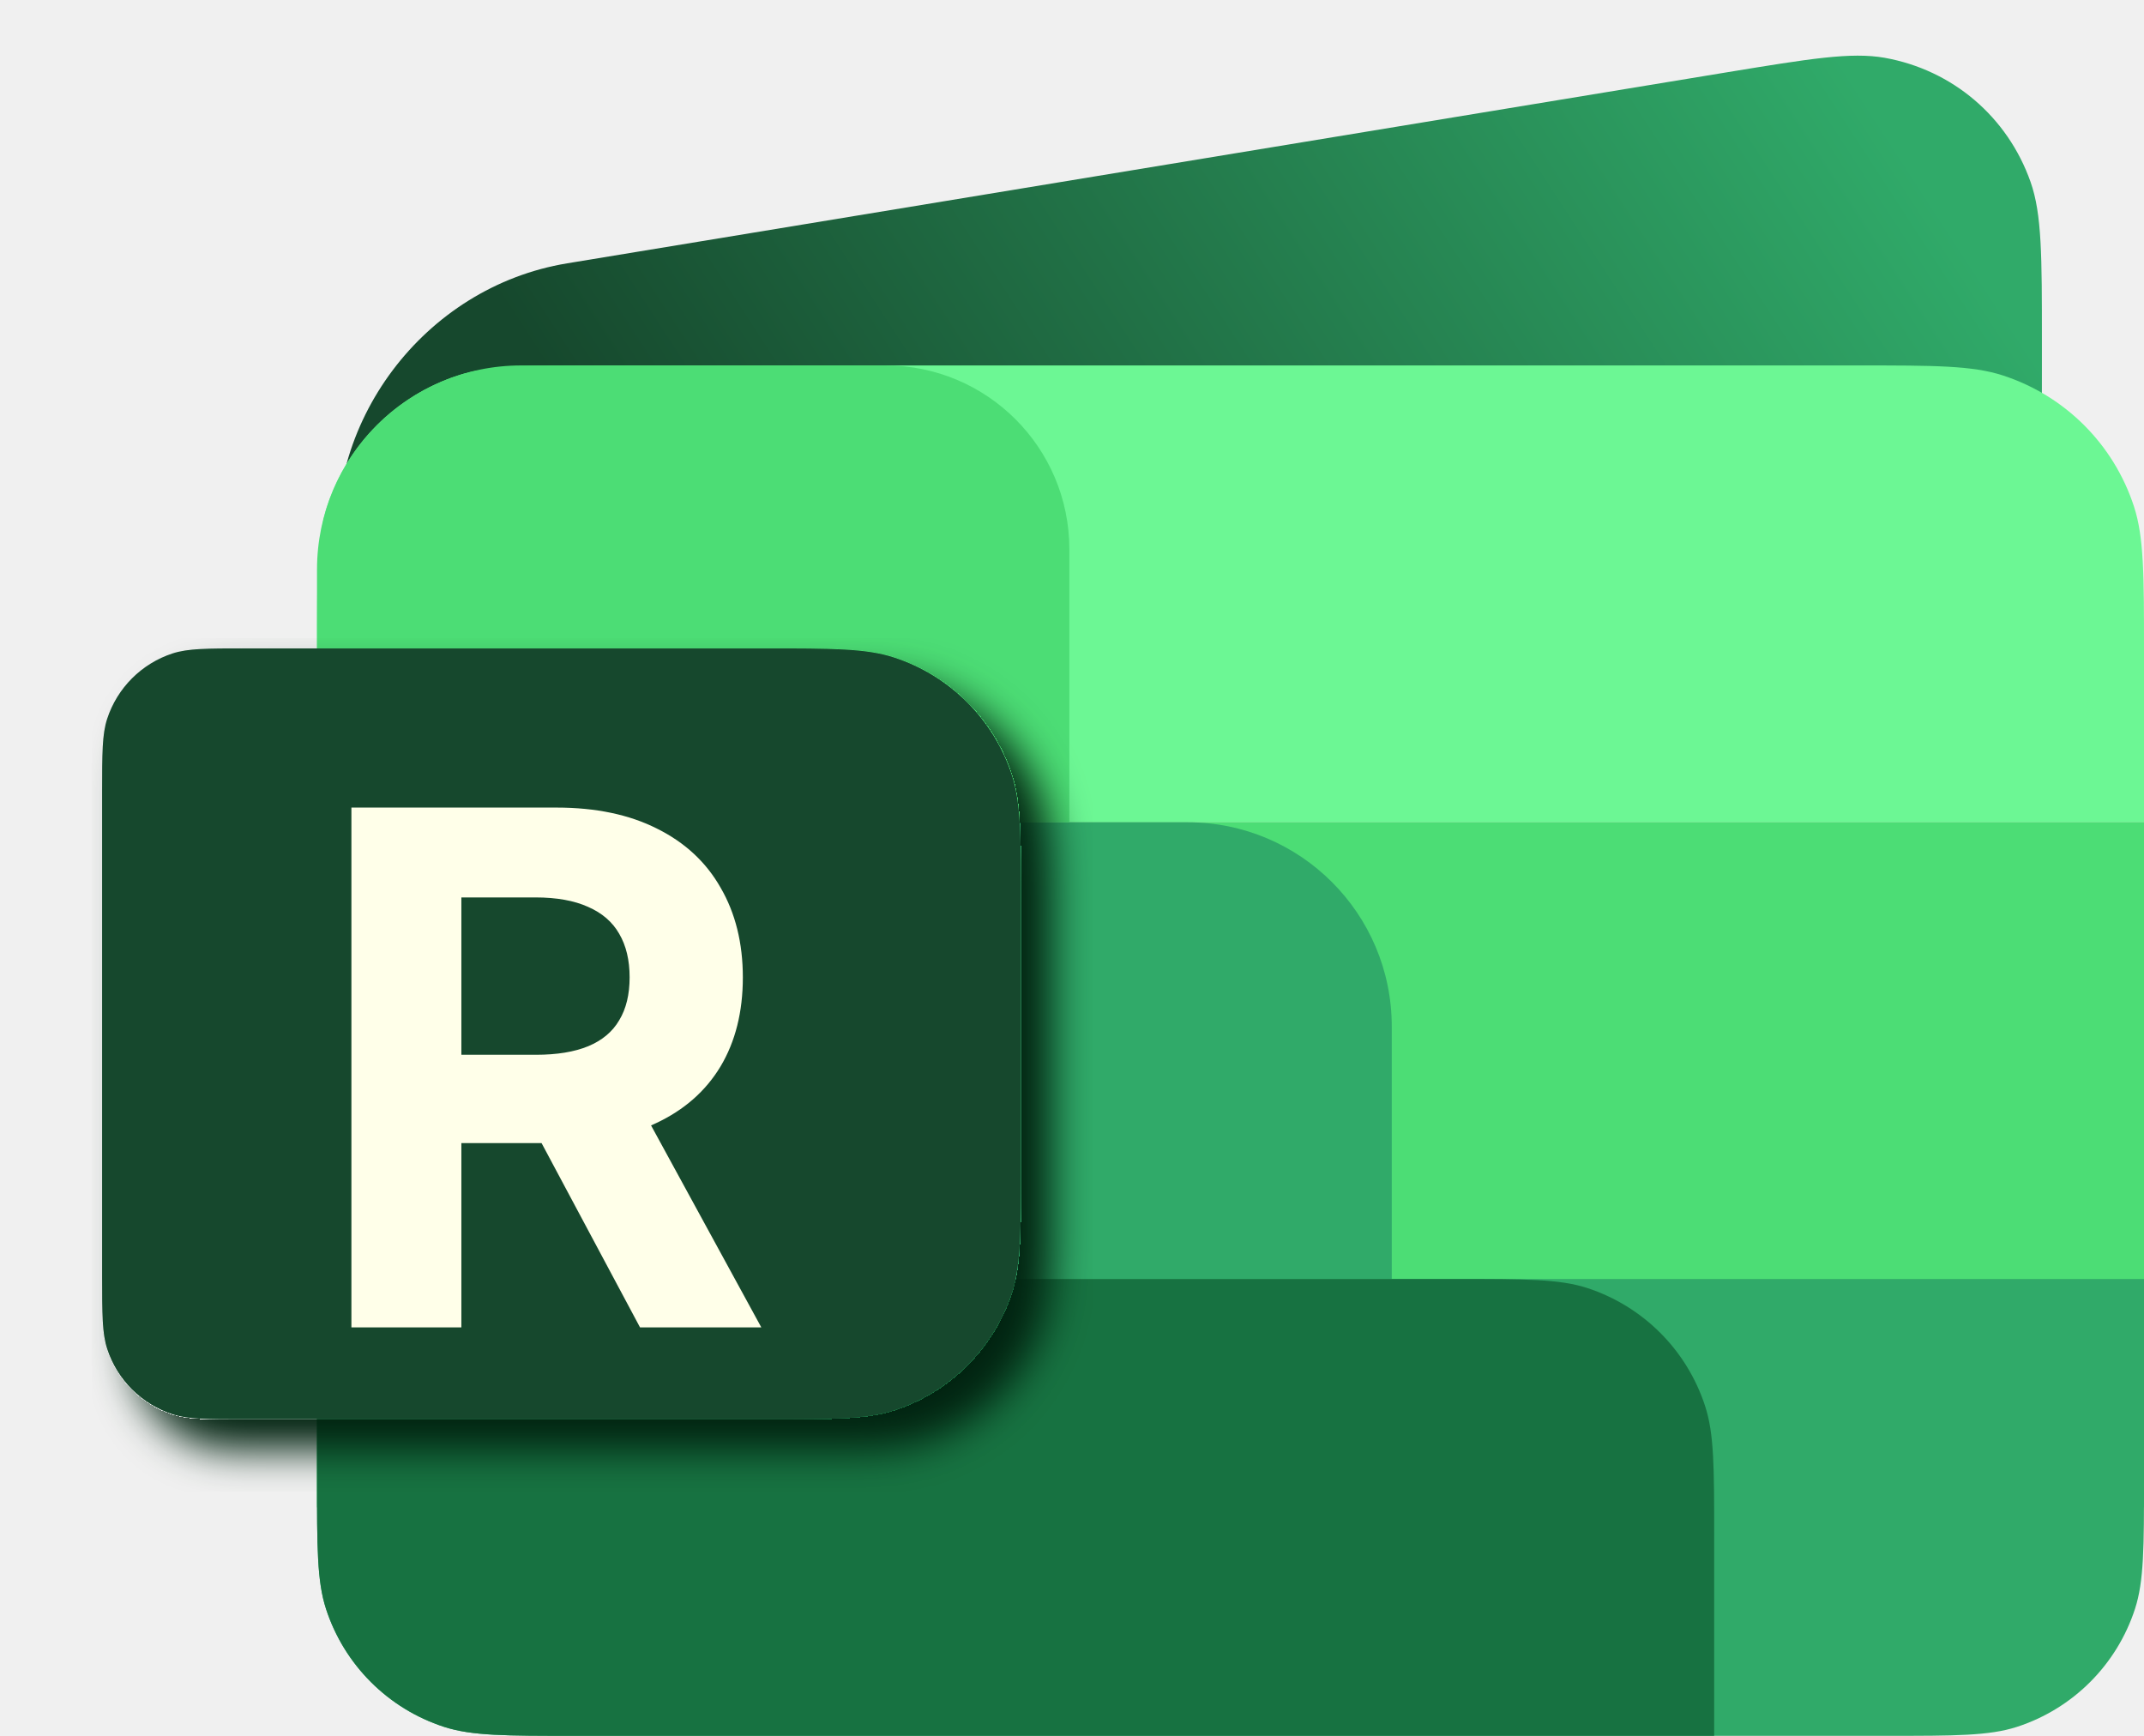
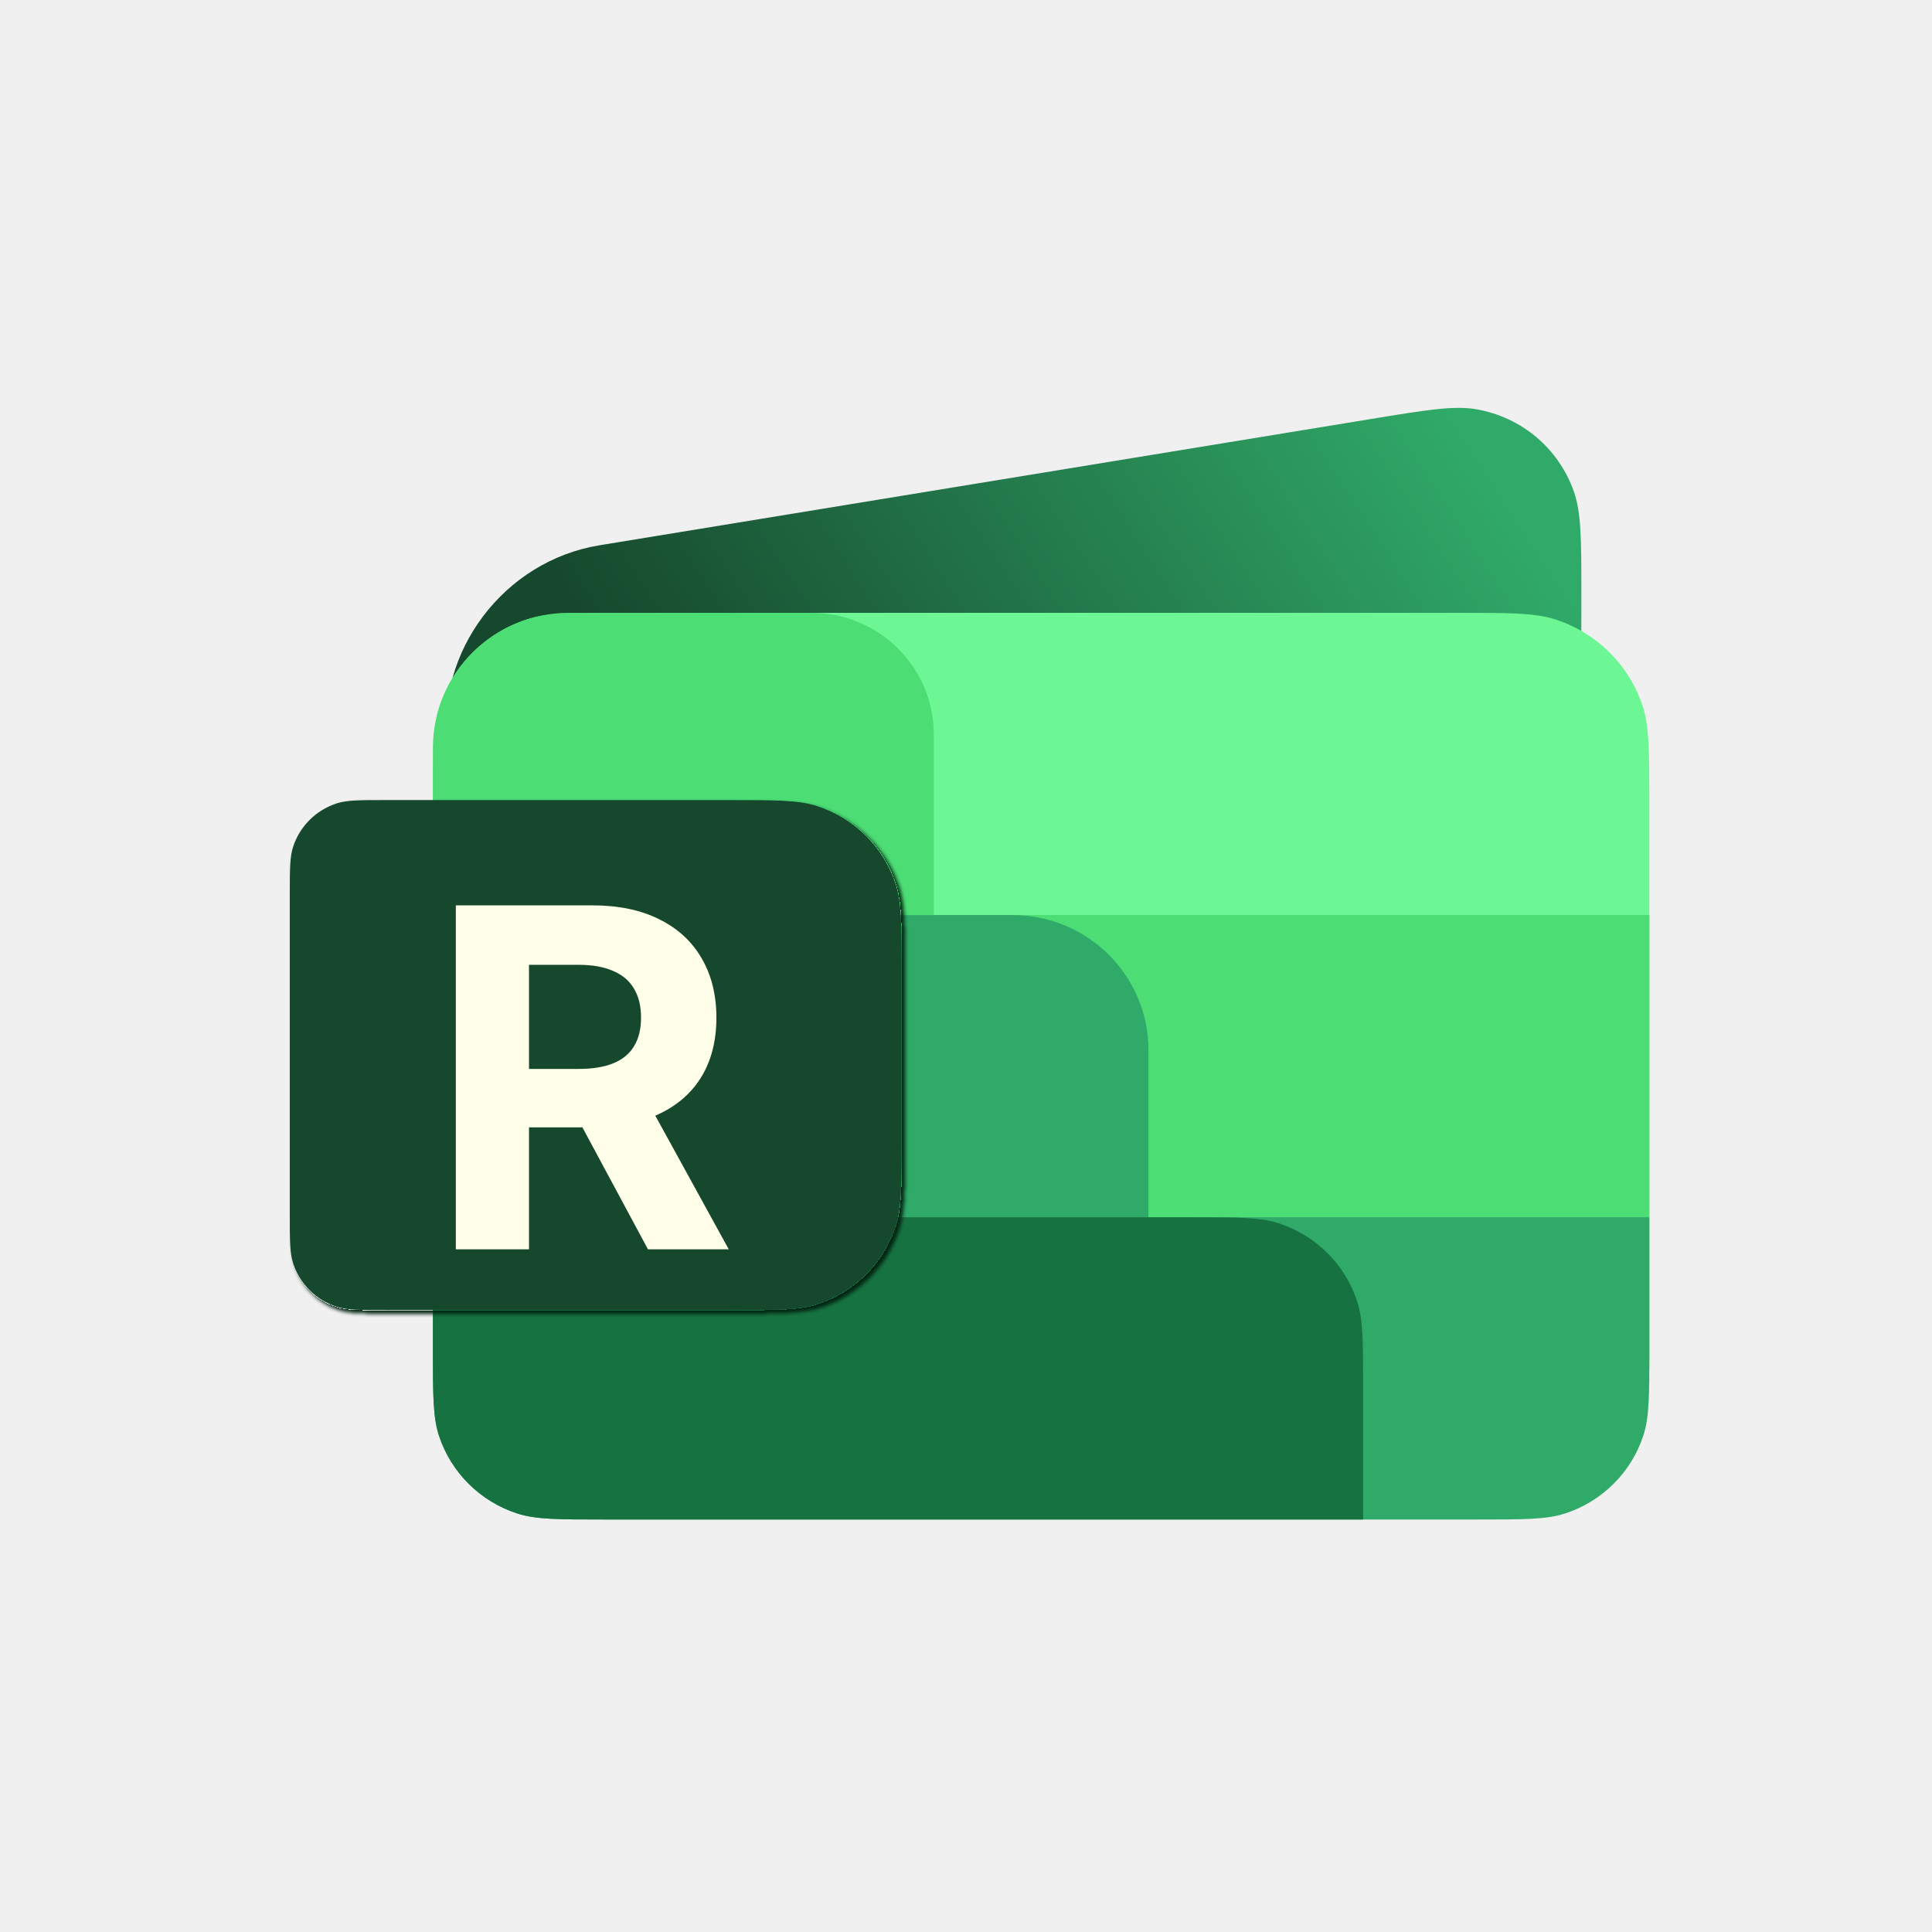
- <svg xmlns="http://www.w3.org/2000/svg" width="21" height="17" viewBox="0 0 21 17" fill="none">
-   <path d="M3.32 5.557C3.144 4.152 4.151 2.81 5.555 2.579L16.915 0.708C17.726 0.575 18.131 0.508 18.46 0.566C19.125 0.685 19.664 1.144 19.889 1.782C20 2.097 20 2.509 20 3.333L20 3.619C20 4.383 20 4.765 19.9 5.078C19.697 5.709 19.207 6.218 18.588 6.441C18.282 6.552 17.904 6.564 17.147 6.586L4.951 6.956C4.117 6.981 3.423 6.386 3.32 5.557V5.557Z" fill="url(#paint0_linear_203_21)" />
-   <path d="M3.105 6.379C3.105 5.634 3.105 5.262 3.203 4.961C3.401 4.352 3.878 3.875 4.487 3.677C4.788 3.579 5.161 3.579 5.905 3.579H18.2C18.945 3.579 19.317 3.579 19.618 3.677C20.227 3.875 20.704 4.352 20.902 4.961C21 5.262 21 5.634 21 6.379V8.053H3.105V6.379Z" fill="#6CF794" />
-   <path d="M3 8.053H21V12.526H3V8.053Z" fill="#62E376" />
-   <path d="M3.105 8.053H21V14.763H3.105V8.053Z" fill="#4CDD75" />
-   <path d="M21 14.48C21 15.15 21 15.485 20.912 15.756C20.734 16.304 20.304 16.734 19.756 16.912C19.485 17 19.15 17 18.48 17L5.625 17C4.955 17 4.62 17 4.349 16.912C3.801 16.734 3.371 16.304 3.193 15.756C3.105 15.485 3.105 15.15 3.105 14.48V12.526L21 12.526V14.48Z" fill="#30AA69" />
-   <path d="M3.105 8.053H11.632C12.736 8.053 13.632 8.948 13.632 10.053V12.526H3.105V8.053Z" fill="#30AA69" />
-   <path d="M3.105 12.526H14.27C14.94 12.526 15.275 12.526 15.546 12.614C16.094 12.793 16.523 13.222 16.701 13.77C16.79 14.041 16.79 14.376 16.79 15.046V17H5.625C4.955 17 4.62 17 4.349 16.912C3.801 16.734 3.371 16.304 3.193 15.756C3.105 15.485 3.105 15.15 3.105 14.48V12.526Z" fill="#177241" />
-   <path d="M3.105 5.579C3.105 4.474 4.001 3.579 5.105 3.579H8.674C9.668 3.579 10.474 4.385 10.474 5.379V8.053H3.105V5.579Z" fill="#4CDD75" />
-   <g filter="url(#filter0_d_203_21)">
-     <path d="M1 7.75C1 7.378 1 7.192 1.049 7.041C1.148 6.737 1.387 6.498 1.691 6.399C1.842 6.35 2.028 6.35 2.4 6.35H7.48C8.15 6.35 8.485 6.35 8.756 6.439C9.304 6.617 9.734 7.046 9.912 7.594C10 7.865 10 8.2 10 8.87V11.38C10 12.05 10 12.385 9.912 12.656C9.734 13.204 9.304 13.634 8.756 13.812C8.485 13.9 8.15 13.9 7.48 13.9H2.4C2.028 13.9 1.842 13.9 1.691 13.851C1.387 13.752 1.148 13.514 1.049 13.209C1 13.058 1 12.872 1 12.5V7.75Z" fill="#16482D" />
-     <path d="M3.442 13V7.909H5.451C5.835 7.909 6.164 7.978 6.435 8.115C6.709 8.251 6.917 8.444 7.059 8.695C7.203 8.943 7.276 9.236 7.276 9.572C7.276 9.91 7.203 10.201 7.057 10.445C6.911 10.687 6.7 10.872 6.423 11.001C6.148 11.131 5.815 11.195 5.424 11.195H4.079V10.33H5.25C5.455 10.33 5.626 10.302 5.762 10.246C5.898 10.189 5.999 10.105 6.065 9.992C6.133 9.88 6.167 9.739 6.167 9.572C6.167 9.403 6.133 9.261 6.065 9.145C5.999 9.029 5.897 8.941 5.759 8.881C5.623 8.82 5.452 8.789 5.245 8.789H4.519V13H3.442ZM6.192 10.683L7.457 13H6.269L5.031 10.683H6.192Z" fill="#FFFFE9" />
+ <svg xmlns="http://www.w3.org/2000/svg" width="180" height="180" viewBox="0 0 180 180" fill="none">
+   <g clip-path="url(#clip0_4_9)">
+     <path d="M41.691 69.544C40.578 60.7 46.956 52.258 55.85 50.803L127.792 39.027C132.929 38.186 135.498 37.765 137.579 38.135C141.789 38.883 145.205 41.771 146.63 45.786C147.333 47.77 147.333 50.362 147.333 55.545V57.349C147.333 62.158 147.333 64.563 146.697 66.528C145.412 70.502 142.314 73.704 138.392 75.112C136.452 75.809 134.056 75.881 129.262 76.025L52.02 78.351C46.739 78.51 42.347 74.766 41.691 69.544Z" fill="url(#paint0_linear_4_9)" />
+     <path d="M40.333 74.719C40.333 70.033 40.333 67.69 40.953 65.794C42.206 61.962 45.23 58.957 49.086 57.712C50.994 57.096 53.351 57.096 58.067 57.096H135.933C140.649 57.096 143.006 57.096 144.914 57.712C148.77 58.957 151.794 61.962 153.047 65.794C153.667 67.69 153.667 70.033 153.667 74.719V85.254H40.333V74.719Z" fill="#6CF794" />
+     <path d="M39.667 85.254H153.667V113.411H39.667V85.254Z" fill="#62E376" />
+     <path d="M40.333 85.254H153.667V127.491H40.333V85.254Z" fill="#4CDD75" />
+     <path d="M153.667 125.708C153.667 129.926 153.667 132.034 153.109 133.741C151.981 137.19 149.26 139.894 145.789 141.015C144.072 141.569 141.951 141.569 137.707 141.569H56.293C52.05 141.569 49.928 141.569 48.211 141.015C44.74 139.894 42.019 137.19 40.891 133.741C40.333 132.034 40.333 129.926 40.333 125.708V113.411H153.667V125.708Z" fill="#30AA69" />
+     <path d="M40.333 85.254H94.334C101.329 85.254 107 90.889 107 97.841V113.411H40.333V85.254Z" fill="#30AA69" />
+     <path d="M40.333 113.411H111.04C115.283 113.411 117.406 113.411 119.123 113.966C122.593 115.087 125.314 117.791 126.442 121.24C127 122.946 127 125.055 127 129.272V141.569H56.293C52.05 141.569 49.928 141.569 48.211 141.015C44.74 139.894 42.019 137.19 40.891 133.741C40.333 132.034 40.333 129.926 40.333 125.708V113.411Z" fill="#177241" />
+     <path d="M40.333 69.684C40.333 62.731 46.004 57.096 53 57.096H75.6C81.896 57.096 87 62.168 87 68.425V85.254H40.333V69.684Z" fill="#4CDD75" />
+     <g filter="url(#filter0_d_4_9)">
+       <path d="M27 83.352C27 81.009 27 79.837 27.31 78.889C27.936 76.973 29.448 75.471 31.376 74.848C32.33 74.54 33.509 74.54 35.867 74.54H68.04C72.284 74.54 74.406 74.54 76.123 75.094C79.593 76.215 82.314 78.919 83.442 82.368C84 84.075 84 86.184 84 90.401V106.196C84 110.414 84 112.523 83.442 114.229C82.314 117.678 79.593 120.382 76.123 121.503C74.406 122.057 72.284 122.057 68.04 122.057H35.867C33.509 122.057 32.33 122.057 31.376 121.75C29.448 121.127 27.936 119.625 27.31 117.708C27 116.76 27 115.589 27 113.246V83.352Z" fill="#16482D" />
+       <path d="M42.469 116.393V84.35H55.19C57.625 84.35 59.703 84.783 61.424 85.649C63.156 86.504 64.473 87.719 65.376 89.294C66.289 90.859 66.745 92.7 66.745 94.817C66.745 96.945 66.284 98.775 65.36 100.309C64.436 101.832 63.098 103 61.345 103.813C59.603 104.627 57.493 105.034 55.017 105.034H46.499V99.589H53.914C55.216 99.589 56.297 99.412 57.158 99.057C58.018 98.703 58.658 98.171 59.078 97.461C59.509 96.752 59.724 95.871 59.724 94.817C59.724 93.753 59.509 92.856 59.078 92.126C58.658 91.396 58.013 90.843 57.142 90.468C56.281 90.082 55.195 89.889 53.883 89.889H49.286V116.393H42.469ZM59.881 101.811L67.894 116.393H60.369L52.529 101.811H59.881Z" fill="#FFFFE9" />
+     </g>
  </g>
  <defs>
-     <filter id="filter0_d_203_21" x="0.9" y="6.25" width="9.8" height="8.35" filterUnits="userSpaceOnUse" color-interpolation-filters="sRGB">
+     <filter id="filter0_d_4_9" x="26.9" y="74.44" width="57.8" height="48.318" filterUnits="userSpaceOnUse" color-interpolation-filters="sRGB">
      <feFlood flood-opacity="0" result="BackgroundImageFix" />
      <feColorMatrix in="SourceAlpha" type="matrix" values="0 0 0 0 0 0 0 0 0 0 0 0 0 0 0 0 0 0 127 0" result="hardAlpha" />
      <feOffset dx="0.3" dy="0.3" />
      <feGaussianBlur stdDeviation="0.2" />
      <feComposite in2="hardAlpha" operator="out" />
      <feColorMatrix type="matrix" values="0 0 0 0 0.003 0 0 0 0 0.138 0 0 0 0 0.065 0 0 0 1 0" />
-       <feBlend mode="normal" in2="BackgroundImageFix" result="effect1_dropShadow_203_21" />
-       <feBlend mode="normal" in="SourceGraphic" in2="effect1_dropShadow_203_21" result="shape" />
+       <feBlend mode="normal" in2="BackgroundImageFix" result="effect1_dropShadow_4_9" />
+       <feBlend mode="normal" in="SourceGraphic" in2="effect1_dropShadow_4_9" result="shape" />
    </filter>
-     <linearGradient id="paint0_linear_203_21" x1="18" y1="0.5" x2="7.669" y2="7.223" gradientUnits="userSpaceOnUse">
+     <linearGradient id="paint0_linear_4_9" x1="134.667" y1="37.716" x2="69.481" y2="80.405" gradientUnits="userSpaceOnUse">
      <stop stop-color="#30AA69" />
      <stop offset="1" stop-color="#16482D" />
    </linearGradient>
+     <clipPath id="clip0_4_9">
+       <rect width="180" height="180" fill="white" />
+     </clipPath>
  </defs>
</svg>
